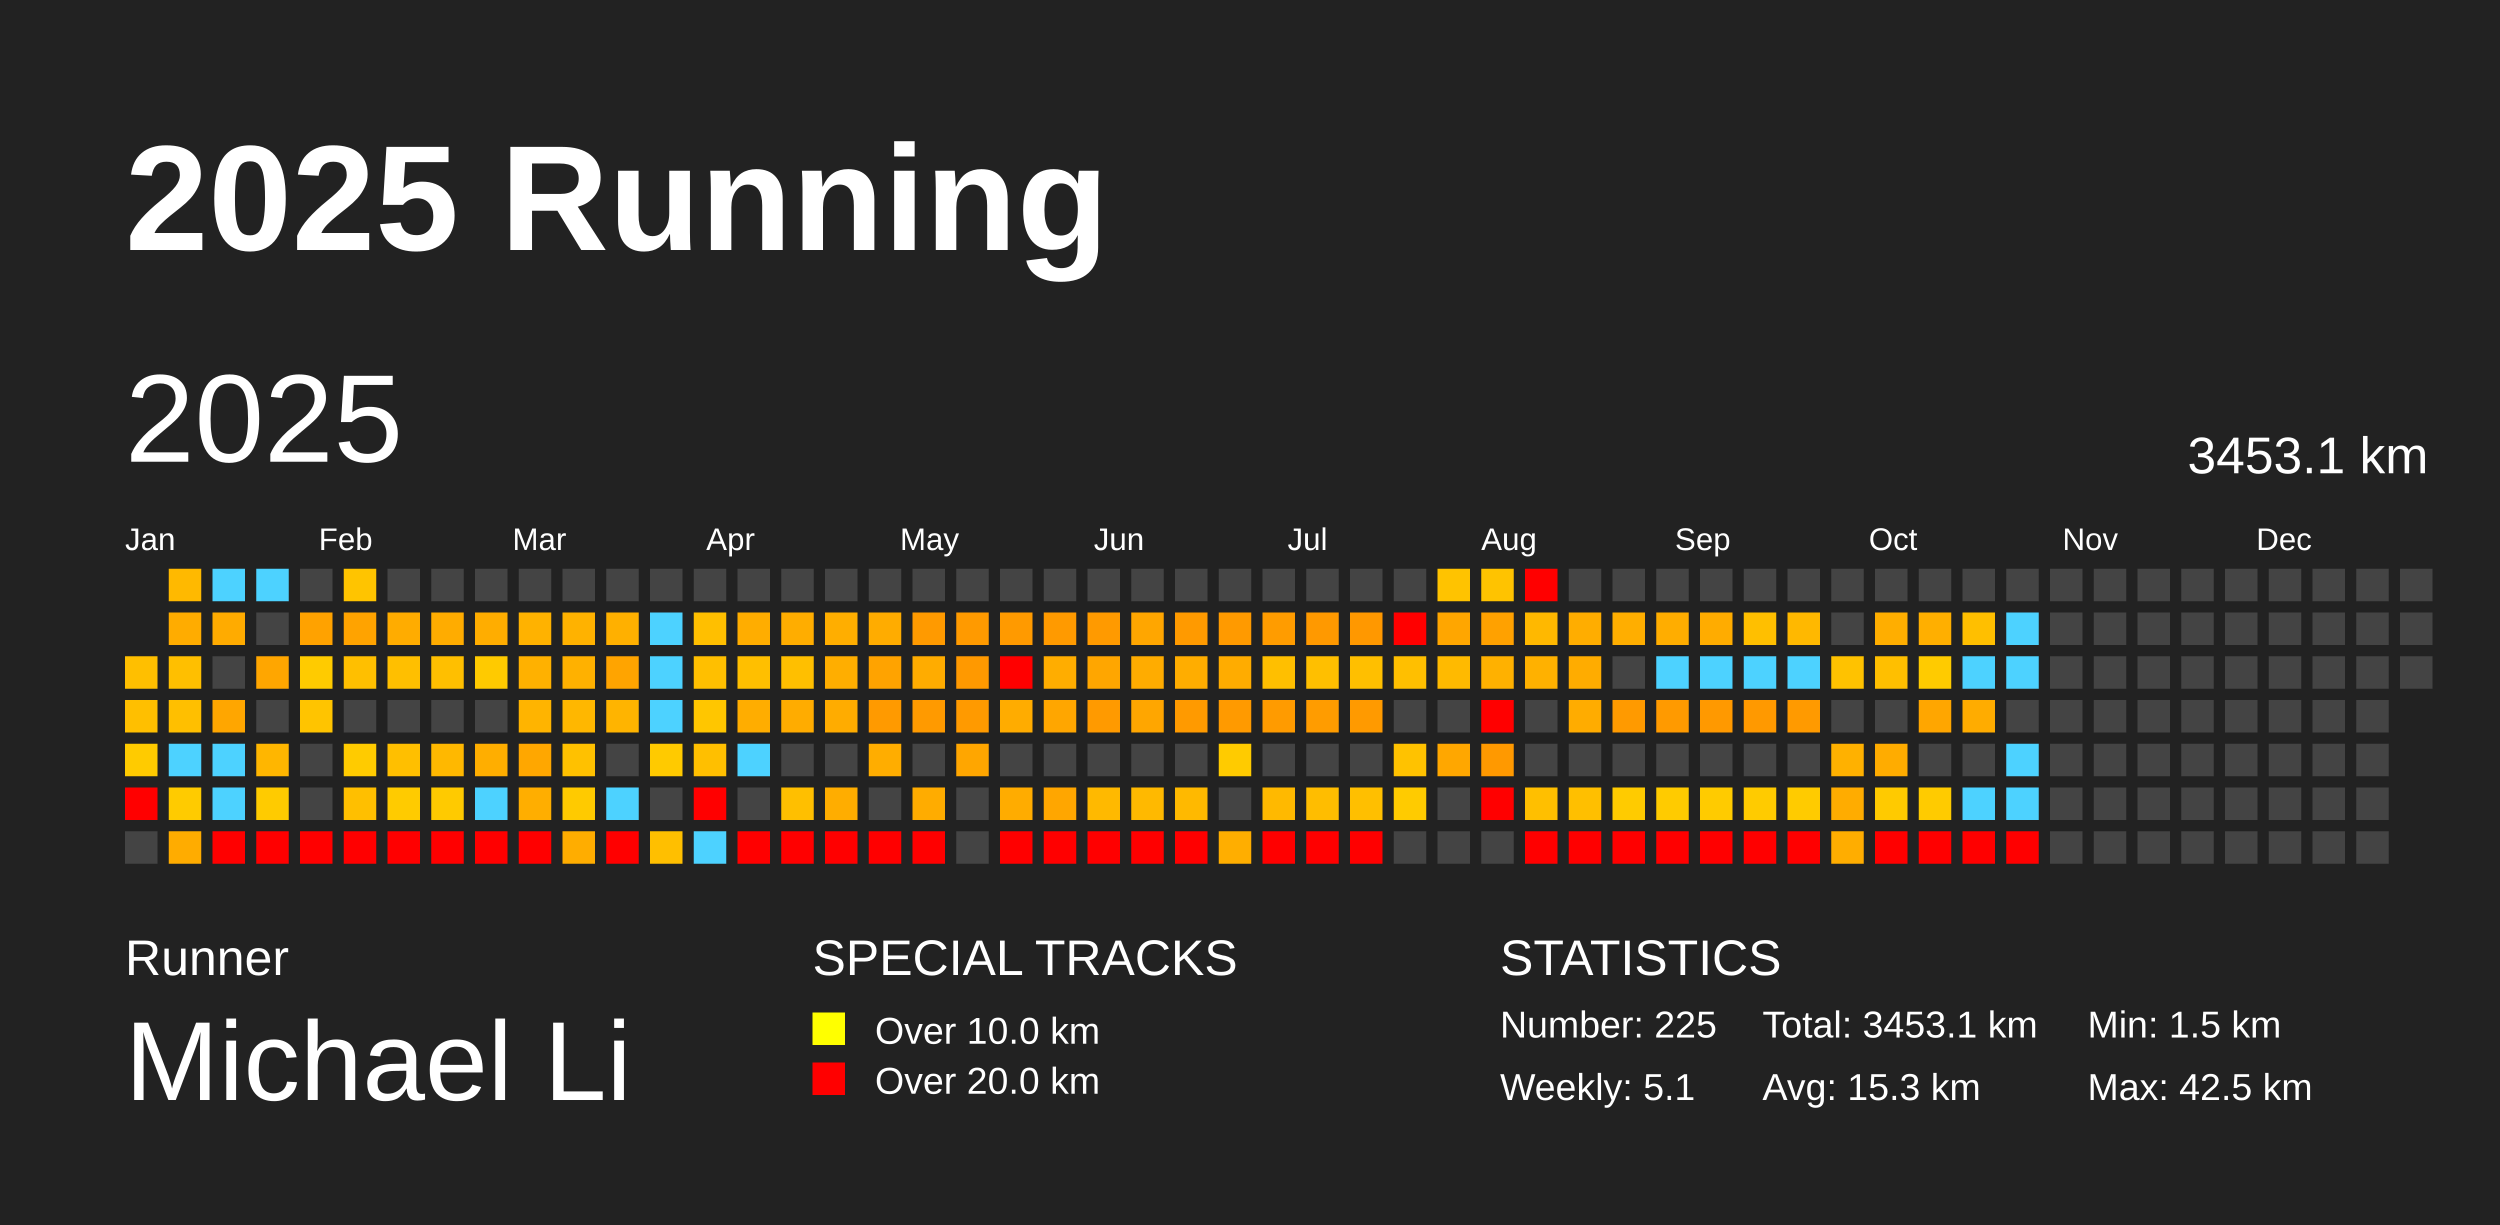
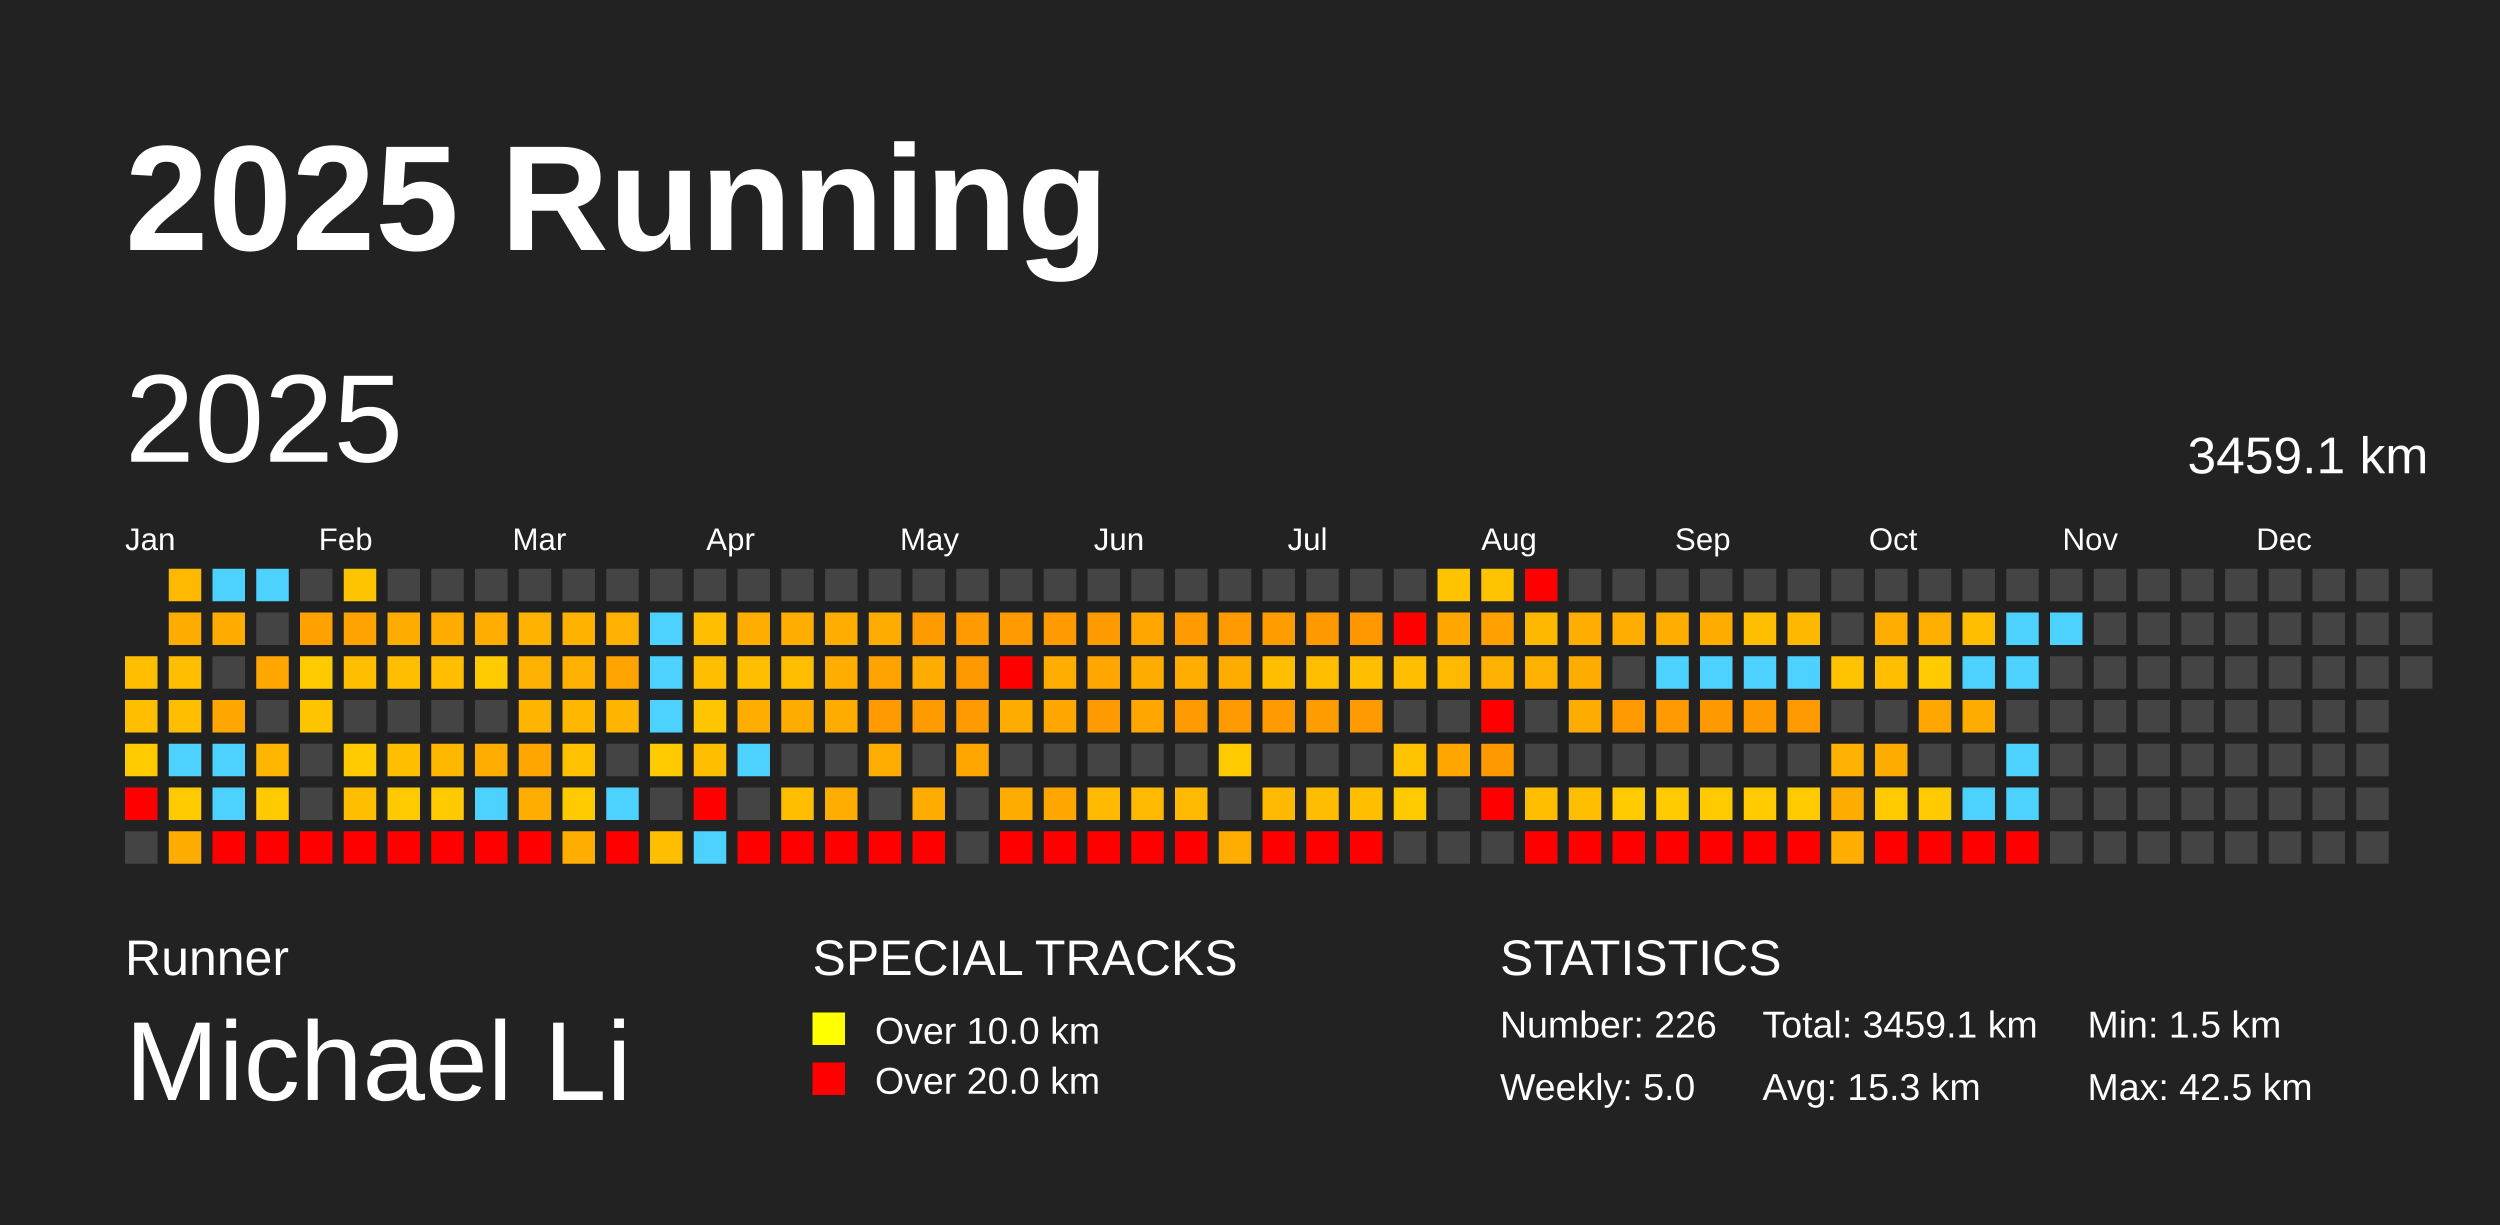
<svg xmlns="http://www.w3.org/2000/svg" baseProfile="full" height="98mm" version="1.1" viewBox="0,0,200,98" width="200mm">
  <defs />
  <rect fill="#222222" height="98" width="200" x="0" y="0" />
  <text fill="#FFFFFF" style="font-size:12px; font-family:Arial; font-weight:bold;" x="10" y="20">2025 Running</text>
  <text fill="#FFFFFF" style="font-size:4px; font-family:Arial" x="10" y="78">Runner</text>
  <text fill="#FFFFFF" style="font-size:9px; font-family:Arial" x="10" y="88">Michael Li</text>
  <text fill="#FFFFFF" style="font-size:4px; font-family:Arial" x="65" y="78">SPECIAL TRACKS</text>
  <rect fill="yellow" height="2.6" width="2.6" x="65" y="81" />
  <text fill="#FFFFFF" style="font-size:3px; font-family:Arial" x="70" y="83.5">Over 10.0 km</text>
  <rect fill="red" height="2.6" width="2.6" x="65" y="85" />
  <text fill="#FFFFFF" style="font-size:3px; font-family:Arial" x="70" y="87.5">Over 20.0 km</text>
  <text fill="#FFFFFF" style="font-size:4px; font-family:Arial" x="120" y="78">STATISTICS</text>
-   <text fill="#FFFFFF" style="font-size:3px; font-family:Arial" x="120" y="83">Number: 225</text>
-   <text fill="#FFFFFF" style="font-size:3px; font-family:Arial" x="120" y="88">Weekly: 5.1</text>
-   <text fill="#FFFFFF" style="font-size:3px; font-family:Arial" x="141" y="83">Total: 3453.1 km</text>
+   <text fill="#FFFFFF" style="font-size:3px; font-family:Arial" x="120" y="83">Number: 226</text>
+   <text fill="#FFFFFF" style="font-size:3px; font-family:Arial" x="120" y="88">Weekly: 5.0</text>
+   <text fill="#FFFFFF" style="font-size:3px; font-family:Arial" x="141" y="83">Total: 3459.1 km</text>
  <text fill="#FFFFFF" style="font-size:3px; font-family:Arial" x="141" y="88">Avg: 15.3 km</text>
  <text fill="#FFFFFF" style="font-size:3px; font-family:Arial" x="167" y="83">Min: 1.5 km</text>
  <text fill="#FFFFFF" style="font-size:3px; font-family:Arial" x="167" y="88">Max: 42.5 km</text>
  <text dominant-baseline="hanging" fill="#FFFFFF" style="font-size:10.0px; font-family:Arial;" x="10" y="30">2025</text>
-   <text dominant-baseline="hanging" fill="#FFFFFF" style="font-size:4.125px; font-family:Arial;" x="175" y="35">3453.1 km</text>
+   <text dominant-baseline="hanging" fill="#FFFFFF" style="font-size:4.125px; font-family:Arial;" x="175" y="35">3459.1 km</text>
  <text fill="#FFFFFF" style="font-size:2.5px; font-family:Arial" x="10.0" y="44">Jan</text>
  <text fill="#FFFFFF" style="font-size:2.5px; font-family:Arial" x="25.5" y="44">Feb</text>
  <text fill="#FFFFFF" style="font-size:2.5px; font-family:Arial" x="41.0" y="44">Mar</text>
  <text fill="#FFFFFF" style="font-size:2.5px; font-family:Arial" x="56.5" y="44">Apr</text>
  <text fill="#FFFFFF" style="font-size:2.5px; font-family:Arial" x="72.0" y="44">May</text>
  <text fill="#FFFFFF" style="font-size:2.5px; font-family:Arial" x="87.5" y="44">Jun</text>
  <text fill="#FFFFFF" style="font-size:2.5px; font-family:Arial" x="103.0" y="44">Jul</text>
  <text fill="#FFFFFF" style="font-size:2.5px; font-family:Arial" x="118.5" y="44">Aug</text>
  <text fill="#FFFFFF" style="font-size:2.5px; font-family:Arial" x="134.0" y="44">Sep</text>
  <text fill="#FFFFFF" style="font-size:2.5px; font-family:Arial" x="149.5" y="44">Oct</text>
  <text fill="#FFFFFF" style="font-size:2.5px; font-family:Arial" x="165.0" y="44">Nov</text>
  <text fill="#FFFFFF" style="font-size:2.5px; font-family:Arial" x="180.5" y="44">Dec</text>
  <rect fill="#ffbf00" height="2.6" width="2.6" x="10.0" y="52.5" />
  <rect fill="#ffbf00" height="2.6" width="2.6" x="10.0" y="56.0" />
  <rect fill="#ffcb00" height="2.6" width="2.6" x="10.0" y="59.5" />
  <rect fill="red" height="2.6" width="2.6" x="10.0" y="63.0" />
  <rect fill="#444444" height="2.6" width="2.6" x="10.0" y="66.5" />
  <rect fill="#ffb900" height="2.6" width="2.6" x="13.5" y="45.5" />
  <rect fill="#ffac00" height="2.6" width="2.6" x="13.5" y="49.0" />
  <rect fill="#ffbf00" height="2.6" width="2.6" x="13.5" y="52.5" />
  <rect fill="#ffbf00" height="2.6" width="2.6" x="13.5" y="56.0" />
  <rect fill="#4dd2ff" height="2.6" width="2.6" x="13.5" y="59.5" />
  <rect fill="#ffcb00" height="2.6" width="2.6" x="13.5" y="63.0" />
  <rect fill="#ffac00" height="2.6" width="2.6" x="13.5" y="66.5" />
  <rect fill="#4dd2ff" height="2.6" width="2.6" x="17.0" y="45.5" />
  <rect fill="#ffab00" height="2.6" width="2.6" x="17.0" y="49.0" />
  <rect fill="#444444" height="2.6" width="2.6" x="17.0" y="52.5" />
  <rect fill="#ffa600" height="2.6" width="2.6" x="17.0" y="56.0" />
  <rect fill="#4dd2ff" height="2.6" width="2.6" x="17.0" y="59.5" />
  <rect fill="#4dd2ff" height="2.6" width="2.6" x="17.0" y="63.0" />
  <rect fill="red" height="2.6" width="2.6" x="17.0" y="66.5" />
  <rect fill="#4dd2ff" height="2.6" width="2.6" x="20.5" y="45.5" />
  <rect fill="#444444" height="2.6" width="2.6" x="20.5" y="49.0" />
  <rect fill="#ffa600" height="2.6" width="2.6" x="20.5" y="52.5" />
  <rect fill="#444444" height="2.6" width="2.6" x="20.5" y="56.0" />
  <rect fill="#ffb600" height="2.6" width="2.6" x="20.5" y="59.5" />
  <rect fill="#ffcb00" height="2.6" width="2.6" x="20.5" y="63.0" />
  <rect fill="red" height="2.6" width="2.6" x="20.5" y="66.5" />
  <rect fill="#444444" height="2.6" width="2.6" x="24.0" y="45.5" />
  <rect fill="#ffa200" height="2.6" width="2.6" x="24.0" y="49.0" />
  <rect fill="#ffcb00" height="2.6" width="2.6" x="24.0" y="52.5" />
  <rect fill="#ffc400" height="2.6" width="2.6" x="24.0" y="56.0" />
  <rect fill="#444444" height="2.6" width="2.6" x="24.0" y="59.5" />
  <rect fill="#444444" height="2.6" width="2.6" x="24.0" y="63.0" />
  <rect fill="red" height="2.6" width="2.6" x="24.0" y="66.5" />
  <rect fill="#ffc400" height="2.6" width="2.6" x="27.5" y="45.5" />
  <rect fill="#ffa300" height="2.6" width="2.6" x="27.5" y="49.0" />
  <rect fill="#ffbf00" height="2.6" width="2.6" x="27.5" y="52.5" />
  <rect fill="#444444" height="2.6" width="2.6" x="27.5" y="56.0" />
  <rect fill="#ffcb00" height="2.6" width="2.6" x="27.5" y="59.5" />
  <rect fill="#ffbf00" height="2.6" width="2.6" x="27.5" y="63.0" />
  <rect fill="red" height="2.6" width="2.6" x="27.5" y="66.5" />
  <rect fill="#444444" height="2.6" width="2.6" x="31.0" y="45.5" />
  <rect fill="#ffac00" height="2.6" width="2.6" x="31.0" y="49.0" />
  <rect fill="#ffbf00" height="2.6" width="2.6" x="31.0" y="52.5" />
  <rect fill="#444444" height="2.6" width="2.6" x="31.0" y="56.0" />
  <rect fill="#ffbf00" height="2.6" width="2.6" x="31.0" y="59.5" />
  <rect fill="#ffcb00" height="2.6" width="2.6" x="31.0" y="63.0" />
  <rect fill="red" height="2.6" width="2.6" x="31.0" y="66.5" />
  <rect fill="#444444" height="2.6" width="2.6" x="34.5" y="45.5" />
  <rect fill="#ffac00" height="2.6" width="2.6" x="34.5" y="49.0" />
  <rect fill="#ffbf00" height="2.6" width="2.6" x="34.5" y="52.5" />
  <rect fill="#444444" height="2.6" width="2.6" x="34.5" y="56.0" />
  <rect fill="#ffb800" height="2.6" width="2.6" x="34.5" y="59.5" />
  <rect fill="#ffca00" height="2.6" width="2.6" x="34.5" y="63.0" />
  <rect fill="red" height="2.6" width="2.6" x="34.5" y="66.5" />
  <rect fill="#444444" height="2.6" width="2.6" x="38.0" y="45.5" />
  <rect fill="#ffad00" height="2.6" width="2.6" x="38.0" y="49.0" />
  <rect fill="#ffca00" height="2.6" width="2.6" x="38.0" y="52.5" />
  <rect fill="#444444" height="2.6" width="2.6" x="38.0" y="56.0" />
  <rect fill="#ffae00" height="2.6" width="2.6" x="38.0" y="59.5" />
  <rect fill="#4dd2ff" height="2.6" width="2.6" x="38.0" y="63.0" />
  <rect fill="red" height="2.6" width="2.6" x="38.0" y="66.5" />
  <rect fill="#444444" height="2.6" width="2.6" x="41.5" y="45.5" />
  <rect fill="#ffb200" height="2.6" width="2.6" x="41.5" y="49.0" />
  <rect fill="#ffb100" height="2.6" width="2.6" x="41.5" y="52.5" />
  <rect fill="#ffb400" height="2.6" width="2.6" x="41.5" y="56.0" />
  <rect fill="#ffa700" height="2.6" width="2.6" x="41.5" y="59.5" />
  <rect fill="#ffae00" height="2.6" width="2.6" x="41.5" y="63.0" />
  <rect fill="red" height="2.6" width="2.6" x="41.5" y="66.5" />
  <rect fill="#444444" height="2.6" width="2.6" x="45.0" y="45.5" />
  <rect fill="#ffb200" height="2.6" width="2.6" x="45.0" y="49.0" />
  <rect fill="#ffb100" height="2.6" width="2.6" x="45.0" y="52.5" />
  <rect fill="#ffb700" height="2.6" width="2.6" x="45.0" y="56.0" />
  <rect fill="#ffc100" height="2.6" width="2.6" x="45.0" y="59.5" />
  <rect fill="#ffca00" height="2.6" width="2.6" x="45.0" y="63.0" />
  <rect fill="#ffad00" height="2.6" width="2.6" x="45.0" y="66.5" />
  <rect fill="#444444" height="2.6" width="2.6" x="48.5" y="45.5" />
  <rect fill="#ffb000" height="2.6" width="2.6" x="48.5" y="49.0" />
  <rect fill="#ffa400" height="2.6" width="2.6" x="48.5" y="52.5" />
  <rect fill="#ffb400" height="2.6" width="2.6" x="48.5" y="56.0" />
  <rect fill="#444444" height="2.6" width="2.6" x="48.5" y="59.5" />
  <rect fill="#4dd2ff" height="2.6" width="2.6" x="48.5" y="63.0" />
  <rect fill="red" height="2.6" width="2.6" x="48.5" y="66.5" />
  <rect fill="#444444" height="2.6" width="2.6" x="52.0" y="45.5" />
  <rect fill="#4dd2ff" height="2.6" width="2.6" x="52.0" y="49.0" />
  <rect fill="#4dd2ff" height="2.6" width="2.6" x="52.0" y="52.5" />
  <rect fill="#4dd2ff" height="2.6" width="2.6" x="52.0" y="56.0" />
  <rect fill="#ffca00" height="2.6" width="2.6" x="52.0" y="59.5" />
  <rect fill="#444444" height="2.6" width="2.6" x="52.0" y="63.0" />
  <rect fill="#ffbf00" height="2.6" width="2.6" x="52.0" y="66.5" />
  <rect fill="#444444" height="2.6" width="2.6" x="55.5" y="45.5" />
  <rect fill="#ffbf00" height="2.6" width="2.6" x="55.5" y="49.0" />
  <rect fill="#ffbf00" height="2.6" width="2.6" x="55.5" y="52.5" />
  <rect fill="#ffc600" height="2.6" width="2.6" x="55.5" y="56.0" />
  <rect fill="#ffbf00" height="2.6" width="2.6" x="55.5" y="59.5" />
  <rect fill="red" height="2.6" width="2.6" x="55.5" y="63.0" />
  <rect fill="#4dd2ff" height="2.6" width="2.6" x="55.5" y="66.5" />
  <rect fill="#444444" height="2.6" width="2.6" x="59.0" y="45.5" />
  <rect fill="#ffad00" height="2.6" width="2.6" x="59.0" y="49.0" />
  <rect fill="#ffbf00" height="2.6" width="2.6" x="59.0" y="52.5" />
  <rect fill="#ffad00" height="2.6" width="2.6" x="59.0" y="56.0" />
  <rect fill="#4dd2ff" height="2.6" width="2.6" x="59.0" y="59.5" />
  <rect fill="#444444" height="2.6" width="2.6" x="59.0" y="63.0" />
  <rect fill="red" height="2.6" width="2.6" x="59.0" y="66.5" />
  <rect fill="#444444" height="2.6" width="2.6" x="62.5" y="45.5" />
  <rect fill="#ffad00" height="2.6" width="2.6" x="62.5" y="49.0" />
  <rect fill="#ffbf00" height="2.6" width="2.6" x="62.5" y="52.5" />
  <rect fill="#ffac00" height="2.6" width="2.6" x="62.5" y="56.0" />
  <rect fill="#444444" height="2.6" width="2.6" x="62.5" y="59.5" />
  <rect fill="#ffbf00" height="2.6" width="2.6" x="62.5" y="63.0" />
  <rect fill="red" height="2.6" width="2.6" x="62.5" y="66.5" />
  <rect fill="#444444" height="2.6" width="2.6" x="66.0" y="45.5" />
  <rect fill="#ffae00" height="2.6" width="2.6" x="66.0" y="49.0" />
  <rect fill="#ffae00" height="2.6" width="2.6" x="66.0" y="52.5" />
  <rect fill="#ffac00" height="2.6" width="2.6" x="66.0" y="56.0" />
  <rect fill="#444444" height="2.6" width="2.6" x="66.0" y="59.5" />
  <rect fill="#ffad00" height="2.6" width="2.6" x="66.0" y="63.0" />
  <rect fill="red" height="2.6" width="2.6" x="66.0" y="66.5" />
  <rect fill="#444444" height="2.6" width="2.6" x="69.5" y="45.5" />
  <rect fill="#ffac00" height="2.6" width="2.6" x="69.5" y="49.0" />
  <rect fill="#ffa300" height="2.6" width="2.6" x="69.5" y="52.5" />
  <rect fill="#ff9a00" height="2.6" width="2.6" x="69.5" y="56.0" />
  <rect fill="#ffad00" height="2.6" width="2.6" x="69.5" y="59.5" />
  <rect fill="#444444" height="2.6" width="2.6" x="69.5" y="63.0" />
  <rect fill="red" height="2.6" width="2.6" x="69.5" y="66.5" />
  <rect fill="#444444" height="2.6" width="2.6" x="73.0" y="45.5" />
  <rect fill="#ff9a00" height="2.6" width="2.6" x="73.0" y="49.0" />
  <rect fill="#ffac00" height="2.6" width="2.6" x="73.0" y="52.5" />
  <rect fill="#ff9a00" height="2.6" width="2.6" x="73.0" y="56.0" />
  <rect fill="#444444" height="2.6" width="2.6" x="73.0" y="59.5" />
  <rect fill="#ffac00" height="2.6" width="2.6" x="73.0" y="63.0" />
  <rect fill="red" height="2.6" width="2.6" x="73.0" y="66.5" />
  <rect fill="#444444" height="2.6" width="2.6" x="76.5" y="45.5" />
  <rect fill="#ff9a00" height="2.6" width="2.6" x="76.5" y="49.0" />
  <rect fill="#ff9900" height="2.6" width="2.6" x="76.5" y="52.5" />
  <rect fill="#ff9a00" height="2.6" width="2.6" x="76.5" y="56.0" />
  <rect fill="#ffa600" height="2.6" width="2.6" x="76.5" y="59.5" />
  <rect fill="#444444" height="2.6" width="2.6" x="76.5" y="63.0" />
  <rect fill="#444444" height="2.6" width="2.6" x="76.5" y="66.5" />
  <rect fill="#444444" height="2.6" width="2.6" x="80.0" y="45.5" />
  <rect fill="#ff9a00" height="2.6" width="2.6" x="80.0" y="49.0" />
  <rect fill="red" height="2.6" width="2.6" x="80.0" y="52.5" />
  <rect fill="#ffac00" height="2.6" width="2.6" x="80.0" y="56.0" />
  <rect fill="#444444" height="2.6" width="2.6" x="80.0" y="59.5" />
  <rect fill="#ffac00" height="2.6" width="2.6" x="80.0" y="63.0" />
  <rect fill="red" height="2.6" width="2.6" x="80.0" y="66.5" />
  <rect fill="#444444" height="2.6" width="2.6" x="83.5" y="45.5" />
  <rect fill="#ff9a00" height="2.6" width="2.6" x="83.5" y="49.0" />
  <rect fill="#ffad00" height="2.6" width="2.6" x="83.5" y="52.5" />
  <rect fill="#ffa600" height="2.6" width="2.6" x="83.5" y="56.0" />
  <rect fill="#444444" height="2.6" width="2.6" x="83.5" y="59.5" />
  <rect fill="#ffa600" height="2.6" width="2.6" x="83.5" y="63.0" />
  <rect fill="red" height="2.6" width="2.6" x="83.5" y="66.5" />
  <rect fill="#444444" height="2.6" width="2.6" x="87.0" y="45.5" />
  <rect fill="#ff9a00" height="2.6" width="2.6" x="87.0" y="49.0" />
  <rect fill="#ffa600" height="2.6" width="2.6" x="87.0" y="52.5" />
  <rect fill="#ff9a00" height="2.6" width="2.6" x="87.0" y="56.0" />
  <rect fill="#444444" height="2.6" width="2.6" x="87.0" y="59.5" />
  <rect fill="#ffb900" height="2.6" width="2.6" x="87.0" y="63.0" />
  <rect fill="red" height="2.6" width="2.6" x="87.0" y="66.5" />
  <rect fill="#444444" height="2.6" width="2.6" x="90.5" y="45.5" />
  <rect fill="#ffa600" height="2.6" width="2.6" x="90.5" y="49.0" />
  <rect fill="#ffac00" height="2.6" width="2.6" x="90.5" y="52.5" />
  <rect fill="#ffa600" height="2.6" width="2.6" x="90.5" y="56.0" />
  <rect fill="#444444" height="2.6" width="2.6" x="90.5" y="59.5" />
  <rect fill="#ffb900" height="2.6" width="2.6" x="90.5" y="63.0" />
  <rect fill="red" height="2.6" width="2.6" x="90.5" y="66.5" />
  <rect fill="#444444" height="2.6" width="2.6" x="94.0" y="45.5" />
  <rect fill="#ff9a00" height="2.6" width="2.6" x="94.0" y="49.0" />
  <rect fill="#ffad00" height="2.6" width="2.6" x="94.0" y="52.5" />
  <rect fill="#ff9a00" height="2.6" width="2.6" x="94.0" y="56.0" />
  <rect fill="#444444" height="2.6" width="2.6" x="94.0" y="59.5" />
  <rect fill="#ffb900" height="2.6" width="2.6" x="94.0" y="63.0" />
  <rect fill="red" height="2.6" width="2.6" x="94.0" y="66.5" />
  <rect fill="#444444" height="2.6" width="2.6" x="97.5" y="45.5" />
  <rect fill="#ff9a00" height="2.6" width="2.6" x="97.5" y="49.0" />
  <rect fill="#ffac00" height="2.6" width="2.6" x="97.5" y="52.5" />
  <rect fill="#ff9a00" height="2.6" width="2.6" x="97.5" y="56.0" />
  <rect fill="#ffcb00" height="2.6" width="2.6" x="97.5" y="59.5" />
  <rect fill="#444444" height="2.6" width="2.6" x="97.5" y="63.0" />
  <rect fill="#ffae00" height="2.6" width="2.6" x="97.5" y="66.5" />
  <rect fill="#444444" height="2.6" width="2.6" x="101.0" y="45.5" />
  <rect fill="#ff9c00" height="2.6" width="2.6" x="101.0" y="49.0" />
  <rect fill="#ffbf00" height="2.6" width="2.6" x="101.0" y="52.5" />
  <rect fill="#ff9b00" height="2.6" width="2.6" x="101.0" y="56.0" />
  <rect fill="#444444" height="2.6" width="2.6" x="101.0" y="59.5" />
  <rect fill="#ffb900" height="2.6" width="2.6" x="101.0" y="63.0" />
  <rect fill="red" height="2.6" width="2.6" x="101.0" y="66.5" />
  <rect fill="#444444" height="2.6" width="2.6" x="104.5" y="45.5" />
  <rect fill="#ff9900" height="2.6" width="2.6" x="104.5" y="49.0" />
  <rect fill="#ffbf00" height="2.6" width="2.6" x="104.5" y="52.5" />
  <rect fill="#ff9c00" height="2.6" width="2.6" x="104.5" y="56.0" />
  <rect fill="#444444" height="2.6" width="2.6" x="104.5" y="59.5" />
  <rect fill="#ffbd00" height="2.6" width="2.6" x="104.5" y="63.0" />
  <rect fill="red" height="2.6" width="2.6" x="104.5" y="66.5" />
  <rect fill="#444444" height="2.6" width="2.6" x="108.0" y="45.5" />
  <rect fill="#ff9800" height="2.6" width="2.6" x="108.0" y="49.0" />
  <rect fill="#ffbf00" height="2.6" width="2.6" x="108.0" y="52.5" />
  <rect fill="#ff9a00" height="2.6" width="2.6" x="108.0" y="56.0" />
  <rect fill="#444444" height="2.6" width="2.6" x="108.0" y="59.5" />
  <rect fill="#ffbf00" height="2.6" width="2.6" x="108.0" y="63.0" />
  <rect fill="red" height="2.6" width="2.6" x="108.0" y="66.5" />
  <rect fill="#444444" height="2.6" width="2.6" x="111.5" y="45.5" />
  <rect fill="red" height="2.6" width="2.6" x="111.5" y="49.0" />
  <rect fill="#ffbf00" height="2.6" width="2.6" x="111.5" y="52.5" />
  <rect fill="#444444" height="2.6" width="2.6" x="111.5" y="56.0" />
  <rect fill="#ffc200" height="2.6" width="2.6" x="111.5" y="59.5" />
  <rect fill="#ffcb00" height="2.6" width="2.6" x="111.5" y="63.0" />
  <rect fill="#444444" height="2.6" width="2.6" x="111.5" y="66.5" />
  <rect fill="#ffc300" height="2.6" width="2.6" x="115.0" y="45.5" />
  <rect fill="#ffa600" height="2.6" width="2.6" x="115.0" y="49.0" />
  <rect fill="#ffba00" height="2.6" width="2.6" x="115.0" y="52.5" />
  <rect fill="#444444" height="2.6" width="2.6" x="115.0" y="56.0" />
  <rect fill="#ffa700" height="2.6" width="2.6" x="115.0" y="59.5" />
  <rect fill="#444444" height="2.6" width="2.6" x="115.0" y="63.0" />
  <rect fill="#444444" height="2.6" width="2.6" x="115.0" y="66.5" />
  <rect fill="#ffc300" height="2.6" width="2.6" x="118.5" y="45.5" />
  <rect fill="#ffa100" height="2.6" width="2.6" x="118.5" y="49.0" />
  <rect fill="#ffb100" height="2.6" width="2.6" x="118.5" y="52.5" />
  <rect fill="red" height="2.6" width="2.6" x="118.5" y="56.0" />
  <rect fill="#ff9900" height="2.6" width="2.6" x="118.5" y="59.5" />
  <rect fill="red" height="2.6" width="2.6" x="118.5" y="63.0" />
  <rect fill="#444444" height="2.6" width="2.6" x="118.5" y="66.5" />
  <rect fill="red" height="2.6" width="2.6" x="122.0" y="45.5" />
  <rect fill="#ffb800" height="2.6" width="2.6" x="122.0" y="49.0" />
  <rect fill="#ffb100" height="2.6" width="2.6" x="122.0" y="52.5" />
  <rect fill="#444444" height="2.6" width="2.6" x="122.0" y="56.0" />
  <rect fill="#444444" height="2.6" width="2.6" x="122.0" y="59.5" />
  <rect fill="#ffbf00" height="2.6" width="2.6" x="122.0" y="63.0" />
  <rect fill="red" height="2.6" width="2.6" x="122.0" y="66.5" />
  <rect fill="#444444" height="2.6" width="2.6" x="125.5" y="45.5" />
  <rect fill="#ffad00" height="2.6" width="2.6" x="125.5" y="49.0" />
  <rect fill="#ffac00" height="2.6" width="2.6" x="125.5" y="52.5" />
  <rect fill="#ffac00" height="2.6" width="2.6" x="125.5" y="56.0" />
  <rect fill="#444444" height="2.6" width="2.6" x="125.5" y="59.5" />
  <rect fill="#ffbf00" height="2.6" width="2.6" x="125.5" y="63.0" />
  <rect fill="red" height="2.6" width="2.6" x="125.5" y="66.5" />
  <rect fill="#444444" height="2.6" width="2.6" x="129.0" y="45.5" />
  <rect fill="#ffae00" height="2.6" width="2.6" x="129.0" y="49.0" />
  <rect fill="#444444" height="2.6" width="2.6" x="129.0" y="52.5" />
  <rect fill="#ff9a00" height="2.6" width="2.6" x="129.0" y="56.0" />
  <rect fill="#444444" height="2.6" width="2.6" x="129.0" y="59.5" />
  <rect fill="#ffcb00" height="2.6" width="2.6" x="129.0" y="63.0" />
  <rect fill="red" height="2.6" width="2.6" x="129.0" y="66.5" />
  <rect fill="#444444" height="2.6" width="2.6" x="132.5" y="45.5" />
  <rect fill="#ffad00" height="2.6" width="2.6" x="132.5" y="49.0" />
  <rect fill="#4dd2ff" height="2.6" width="2.6" x="132.5" y="52.5" />
  <rect fill="#ff9a00" height="2.6" width="2.6" x="132.5" y="56.0" />
  <rect fill="#444444" height="2.6" width="2.6" x="132.5" y="59.5" />
  <rect fill="#ffcb00" height="2.6" width="2.6" x="132.5" y="63.0" />
  <rect fill="red" height="2.6" width="2.6" x="132.5" y="66.5" />
  <rect fill="#444444" height="2.6" width="2.6" x="136.0" y="45.5" />
  <rect fill="#ffac00" height="2.6" width="2.6" x="136.0" y="49.0" />
  <rect fill="#4dd2ff" height="2.6" width="2.6" x="136.0" y="52.5" />
  <rect fill="#ff9900" height="2.6" width="2.6" x="136.0" y="56.0" />
  <rect fill="#444444" height="2.6" width="2.6" x="136.0" y="59.5" />
  <rect fill="#ffcb00" height="2.6" width="2.6" x="136.0" y="63.0" />
  <rect fill="red" height="2.6" width="2.6" x="136.0" y="66.5" />
  <rect fill="#444444" height="2.6" width="2.6" x="139.5" y="45.5" />
  <rect fill="#ffbf00" height="2.6" width="2.6" x="139.5" y="49.0" />
  <rect fill="#4dd2ff" height="2.6" width="2.6" x="139.5" y="52.5" />
  <rect fill="#ff9900" height="2.6" width="2.6" x="139.5" y="56.0" />
  <rect fill="#444444" height="2.6" width="2.6" x="139.5" y="59.5" />
  <rect fill="#ffcb00" height="2.6" width="2.6" x="139.5" y="63.0" />
  <rect fill="red" height="2.6" width="2.6" x="139.5" y="66.5" />
  <rect fill="#444444" height="2.6" width="2.6" x="143.0" y="45.5" />
  <rect fill="#ffb800" height="2.6" width="2.6" x="143.0" y="49.0" />
  <rect fill="#4dd2ff" height="2.6" width="2.6" x="143.0" y="52.5" />
  <rect fill="#ff9a00" height="2.6" width="2.6" x="143.0" y="56.0" />
  <rect fill="#444444" height="2.6" width="2.6" x="143.0" y="59.5" />
  <rect fill="#ffcb00" height="2.6" width="2.6" x="143.0" y="63.0" />
  <rect fill="red" height="2.6" width="2.6" x="143.0" y="66.5" />
  <rect fill="#444444" height="2.6" width="2.6" x="146.5" y="45.5" />
  <rect fill="#444444" height="2.6" width="2.6" x="146.5" y="49.0" />
  <rect fill="#ffc200" height="2.6" width="2.6" x="146.5" y="52.5" />
  <rect fill="#444444" height="2.6" width="2.6" x="146.5" y="56.0" />
  <rect fill="#ffb100" height="2.6" width="2.6" x="146.5" y="59.5" />
  <rect fill="#ffac00" height="2.6" width="2.6" x="146.5" y="63.0" />
  <rect fill="#ffad00" height="2.6" width="2.6" x="146.5" y="66.5" />
  <rect fill="#444444" height="2.6" width="2.6" x="150.0" y="45.5" />
  <rect fill="#ffae00" height="2.6" width="2.6" x="150.0" y="49.0" />
  <rect fill="#ffbf00" height="2.6" width="2.6" x="150.0" y="52.5" />
  <rect fill="#444444" height="2.6" width="2.6" x="150.0" y="56.0" />
  <rect fill="#ffac00" height="2.6" width="2.6" x="150.0" y="59.5" />
  <rect fill="#ffca00" height="2.6" width="2.6" x="150.0" y="63.0" />
  <rect fill="red" height="2.6" width="2.6" x="150.0" y="66.5" />
  <rect fill="#444444" height="2.6" width="2.6" x="153.5" y="45.5" />
  <rect fill="#ffaf00" height="2.6" width="2.6" x="153.5" y="49.0" />
  <rect fill="#ffcb00" height="2.6" width="2.6" x="153.5" y="52.5" />
  <rect fill="#ffa600" height="2.6" width="2.6" x="153.5" y="56.0" />
  <rect fill="#444444" height="2.6" width="2.6" x="153.5" y="59.5" />
  <rect fill="#ffcb00" height="2.6" width="2.6" x="153.5" y="63.0" />
  <rect fill="red" height="2.6" width="2.6" x="153.5" y="66.5" />
  <rect fill="#444444" height="2.6" width="2.6" x="157.0" y="45.5" />
  <rect fill="#ffbf00" height="2.6" width="2.6" x="157.0" y="49.0" />
  <rect fill="#4dd2ff" height="2.6" width="2.6" x="157.0" y="52.5" />
  <rect fill="#ffac00" height="2.6" width="2.6" x="157.0" y="56.0" />
  <rect fill="#444444" height="2.6" width="2.6" x="157.0" y="59.5" />
  <rect fill="#4dd2ff" height="2.6" width="2.6" x="157.0" y="63.0" />
  <rect fill="red" height="2.6" width="2.6" x="157.0" y="66.5" />
  <rect fill="#444444" height="2.6" width="2.6" x="160.5" y="45.5" />
  <rect fill="#4dd2ff" height="2.6" width="2.6" x="160.5" y="49.0" />
  <rect fill="#4dd2ff" height="2.6" width="2.6" x="160.5" y="52.5" />
  <rect fill="#444444" height="2.6" width="2.6" x="160.5" y="56.0" />
  <rect fill="#4dd2ff" height="2.6" width="2.6" x="160.5" y="59.5" />
  <rect fill="#4dd2ff" height="2.6" width="2.6" x="160.5" y="63.0" />
  <rect fill="red" height="2.6" width="2.6" x="160.5" y="66.5" />
  <rect fill="#444444" height="2.6" width="2.6" x="164.0" y="45.5" />
-   <rect fill="#444444" height="2.6" width="2.6" x="164.0" y="49.0" />
+   <rect fill="#4dd2ff" height="2.6" width="2.6" x="164.0" y="49.0" />
  <rect fill="#444444" height="2.6" width="2.6" x="164.0" y="52.5" />
  <rect fill="#444444" height="2.6" width="2.6" x="164.0" y="56.0" />
  <rect fill="#444444" height="2.6" width="2.6" x="164.0" y="59.5" />
  <rect fill="#444444" height="2.6" width="2.6" x="164.0" y="63.0" />
  <rect fill="#444444" height="2.6" width="2.6" x="164.0" y="66.5" />
  <rect fill="#444444" height="2.6" width="2.6" x="167.5" y="45.5" />
  <rect fill="#444444" height="2.6" width="2.6" x="167.5" y="49.0" />
  <rect fill="#444444" height="2.6" width="2.6" x="167.5" y="52.5" />
  <rect fill="#444444" height="2.6" width="2.6" x="167.5" y="56.0" />
  <rect fill="#444444" height="2.6" width="2.6" x="167.5" y="59.5" />
  <rect fill="#444444" height="2.6" width="2.6" x="167.5" y="63.0" />
  <rect fill="#444444" height="2.6" width="2.6" x="167.5" y="66.5" />
  <rect fill="#444444" height="2.6" width="2.6" x="171.0" y="45.5" />
  <rect fill="#444444" height="2.6" width="2.6" x="171.0" y="49.0" />
  <rect fill="#444444" height="2.6" width="2.6" x="171.0" y="52.5" />
  <rect fill="#444444" height="2.6" width="2.6" x="171.0" y="56.0" />
  <rect fill="#444444" height="2.6" width="2.6" x="171.0" y="59.5" />
  <rect fill="#444444" height="2.6" width="2.6" x="171.0" y="63.0" />
  <rect fill="#444444" height="2.6" width="2.6" x="171.0" y="66.5" />
  <rect fill="#444444" height="2.6" width="2.6" x="174.5" y="45.5" />
  <rect fill="#444444" height="2.6" width="2.6" x="174.5" y="49.0" />
  <rect fill="#444444" height="2.6" width="2.6" x="174.5" y="52.5" />
  <rect fill="#444444" height="2.6" width="2.6" x="174.5" y="56.0" />
  <rect fill="#444444" height="2.6" width="2.6" x="174.5" y="59.5" />
  <rect fill="#444444" height="2.6" width="2.6" x="174.5" y="63.0" />
  <rect fill="#444444" height="2.6" width="2.6" x="174.5" y="66.5" />
  <rect fill="#444444" height="2.6" width="2.6" x="178.0" y="45.5" />
  <rect fill="#444444" height="2.6" width="2.6" x="178.0" y="49.0" />
  <rect fill="#444444" height="2.6" width="2.6" x="178.0" y="52.5" />
  <rect fill="#444444" height="2.6" width="2.6" x="178.0" y="56.0" />
  <rect fill="#444444" height="2.6" width="2.6" x="178.0" y="59.5" />
  <rect fill="#444444" height="2.6" width="2.6" x="178.0" y="63.0" />
  <rect fill="#444444" height="2.6" width="2.6" x="178.0" y="66.5" />
  <rect fill="#444444" height="2.6" width="2.6" x="181.5" y="45.5" />
  <rect fill="#444444" height="2.6" width="2.6" x="181.5" y="49.0" />
  <rect fill="#444444" height="2.6" width="2.6" x="181.5" y="52.5" />
  <rect fill="#444444" height="2.6" width="2.6" x="181.5" y="56.0" />
  <rect fill="#444444" height="2.6" width="2.6" x="181.5" y="59.5" />
  <rect fill="#444444" height="2.6" width="2.6" x="181.5" y="63.0" />
  <rect fill="#444444" height="2.6" width="2.6" x="181.5" y="66.5" />
  <rect fill="#444444" height="2.6" width="2.6" x="185.0" y="45.5" />
  <rect fill="#444444" height="2.6" width="2.6" x="185.0" y="49.0" />
  <rect fill="#444444" height="2.6" width="2.6" x="185.0" y="52.5" />
  <rect fill="#444444" height="2.6" width="2.6" x="185.0" y="56.0" />
  <rect fill="#444444" height="2.6" width="2.6" x="185.0" y="59.5" />
  <rect fill="#444444" height="2.6" width="2.6" x="185.0" y="63.0" />
  <rect fill="#444444" height="2.6" width="2.6" x="185.0" y="66.5" />
  <rect fill="#444444" height="2.6" width="2.6" x="188.5" y="45.5" />
  <rect fill="#444444" height="2.6" width="2.6" x="188.5" y="49.0" />
  <rect fill="#444444" height="2.6" width="2.6" x="188.5" y="52.5" />
  <rect fill="#444444" height="2.6" width="2.6" x="188.5" y="56.0" />
  <rect fill="#444444" height="2.6" width="2.6" x="188.5" y="59.5" />
  <rect fill="#444444" height="2.6" width="2.6" x="188.5" y="63.0" />
  <rect fill="#444444" height="2.6" width="2.6" x="188.5" y="66.5" />
  <rect fill="#444444" height="2.6" width="2.6" x="192.0" y="45.5" />
  <rect fill="#444444" height="2.6" width="2.6" x="192.0" y="49.0" />
  <rect fill="#444444" height="2.6" width="2.6" x="192.0" y="52.5" />
</svg>
